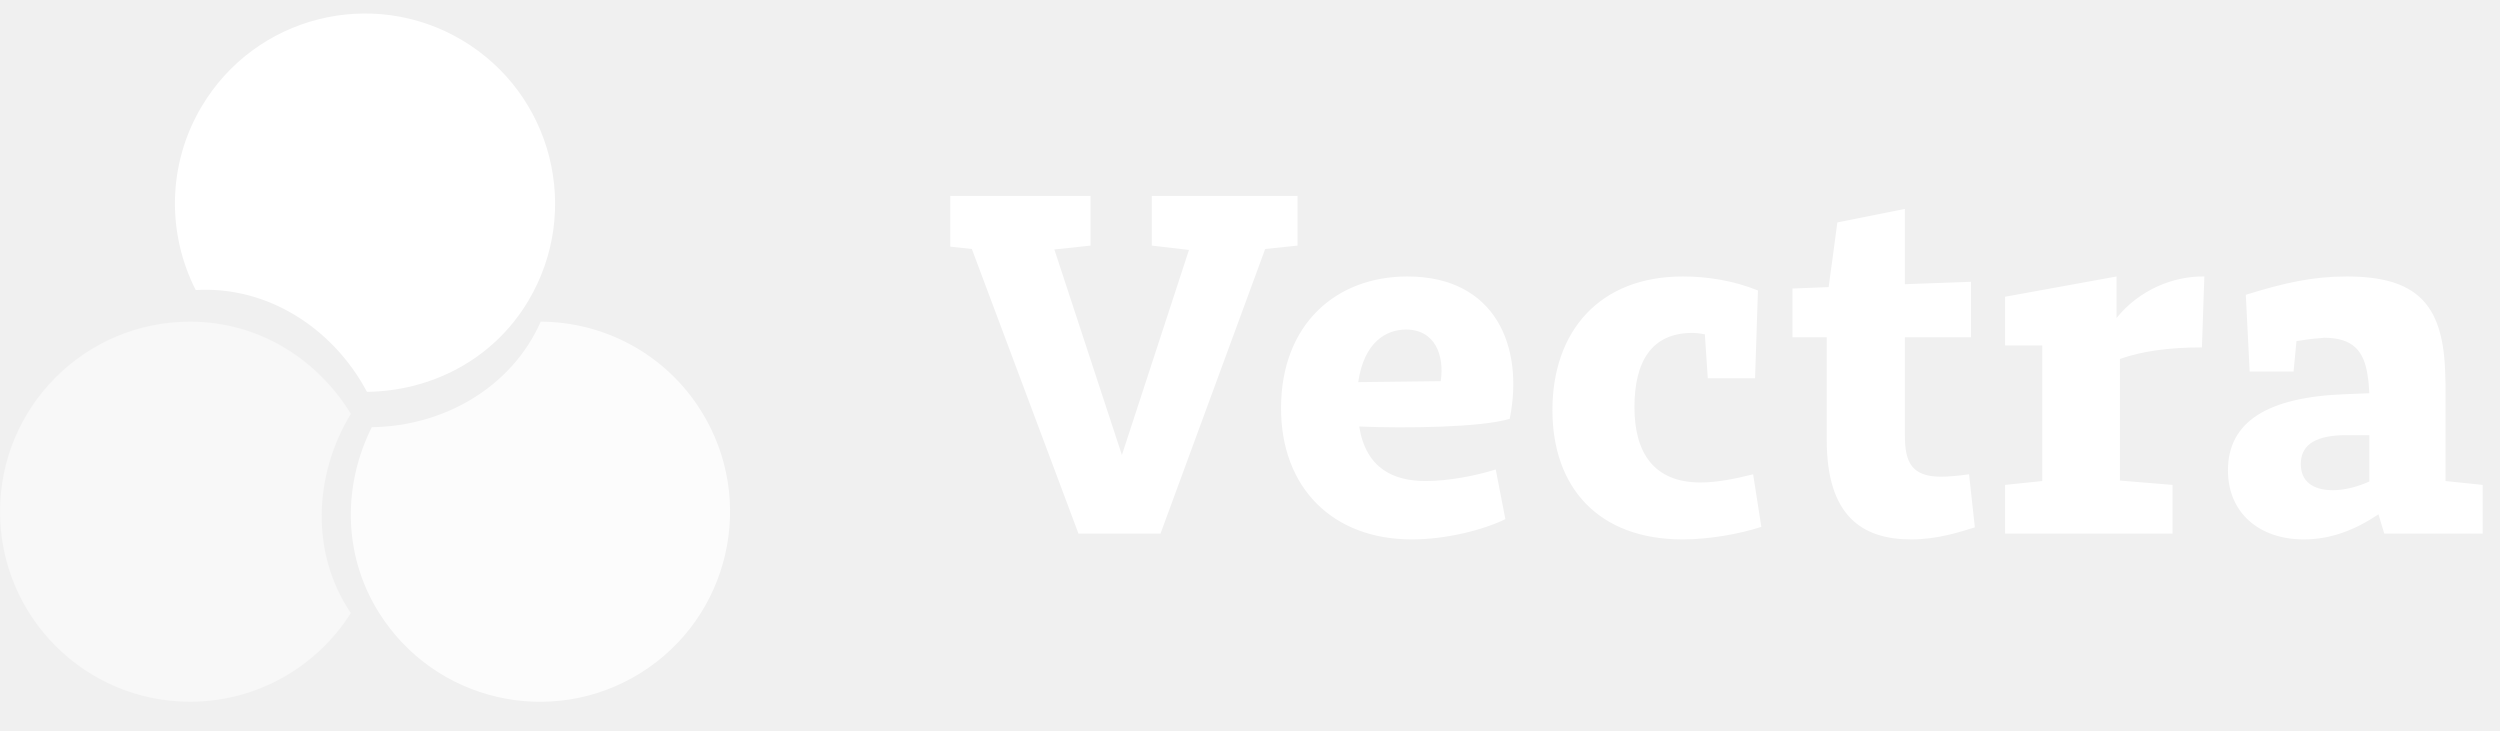
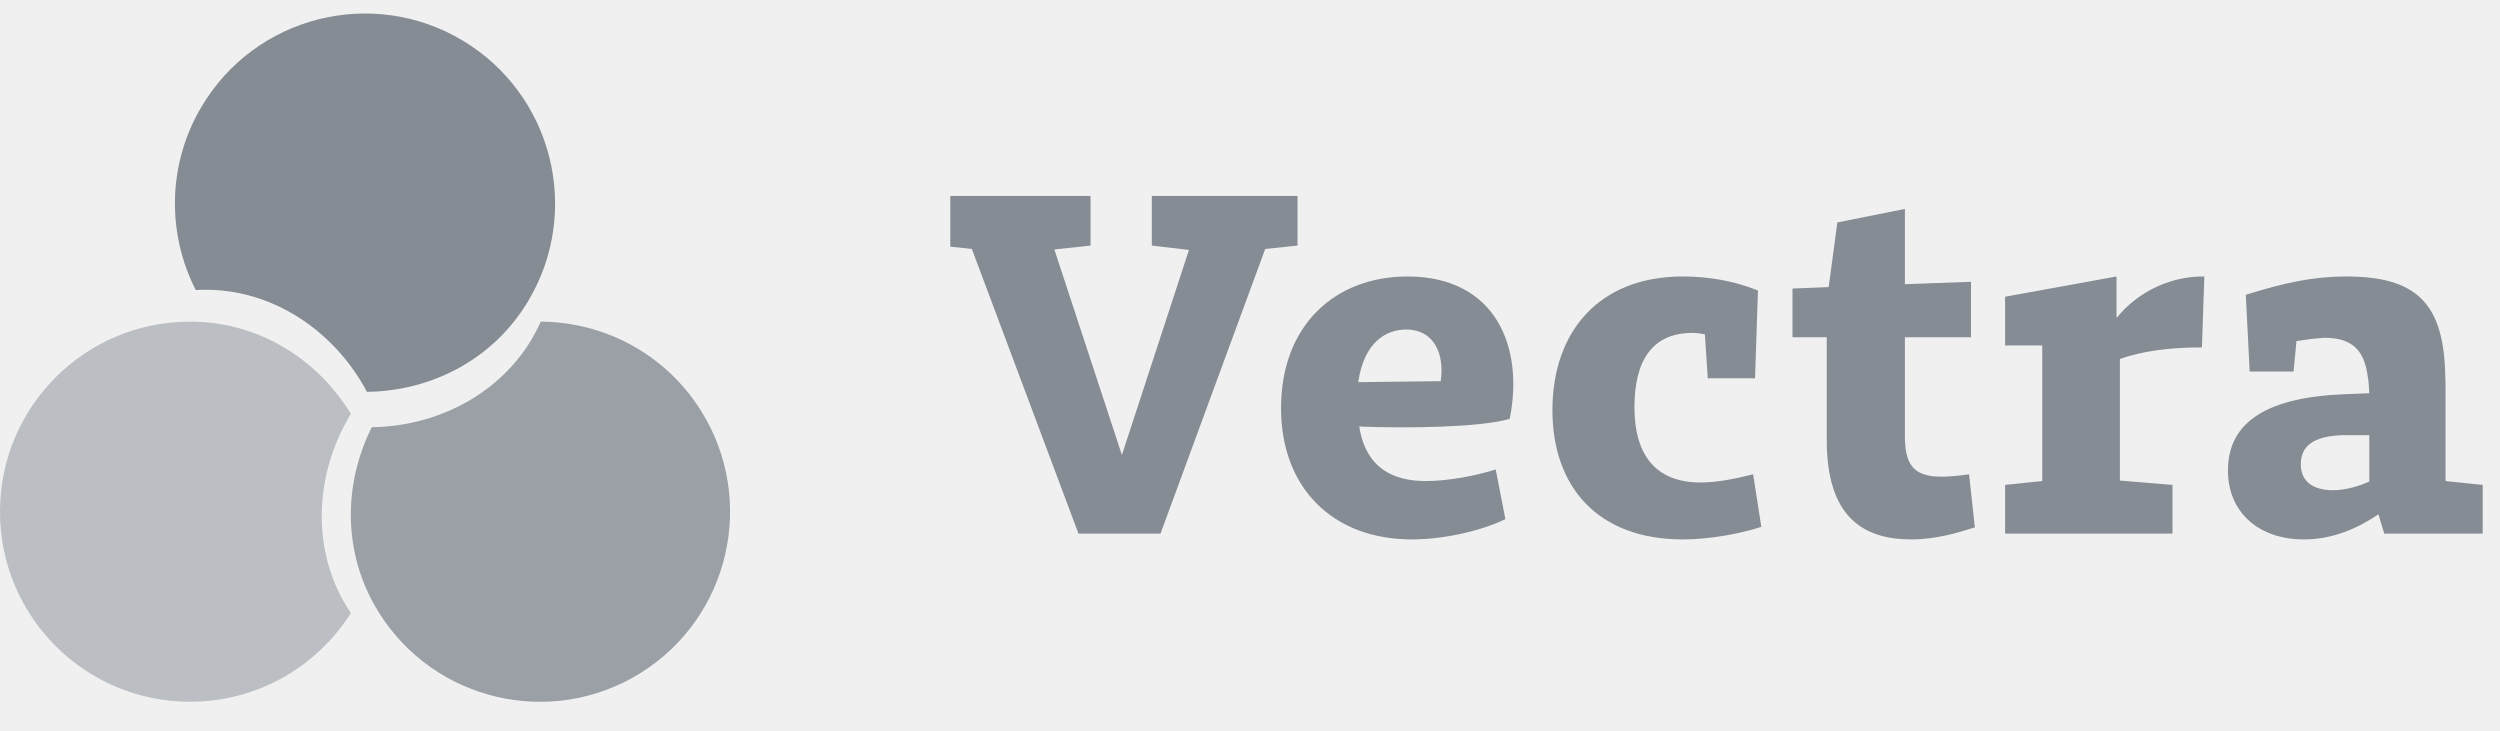
<svg xmlns="http://www.w3.org/2000/svg" width="171" height="50" viewBox="0 0 171 50" fill="none">
-   <path opacity="0.5" d="M24 41.931C21.697 45.578 17.631 48 13 48C5.82 48 0 42.18 0 35C0 27.82 5.82 22 13 22C17.761 22 21.752 24.622 24 28.307C21.435 32.533 21.248 37.881 24 41.931Z" fill="white" />
-   <path opacity="0.8" d="M36.985 22C41.297 22.02 45.506 24.185 47.96 28.113C51.765 34.201 49.913 42.222 43.825 46.026C37.736 49.831 29.716 47.979 25.911 41.891C23.388 37.853 23.497 33.079 25.43 29.22C30.373 29.155 35.008 26.48 36.985 22Z" fill="white" />
-   <path d="M13.388 19.84C11.43 15.997 11.426 11.265 13.793 7.283C17.461 1.112 25.439 -0.917 31.61 2.751C37.782 6.42 39.811 14.397 36.142 20.569C33.709 24.661 29.416 26.752 25.1 26.802C22.778 22.438 18.276 19.544 13.388 19.84Z" fill="white" />
+   <path opacity="0.5" d="M24 41.931C21.697 45.578 17.631 48 13 48C5.82 48 0 42.18 0 35C0 27.82 5.82 22 13 22C17.761 22 21.752 24.622 24 28.307C21.435 32.533 21.248 37.881 24 41.931Z" fill="#858C94" />
+   <path opacity="0.8" d="M36.985 22C41.297 22.02 45.506 24.185 47.96 28.113C51.765 34.201 49.913 42.222 43.825 46.026C37.736 49.831 29.716 47.979 25.911 41.891C23.388 37.853 23.497 33.079 25.43 29.22C30.373 29.155 35.008 26.48 36.985 22Z" fill="#858C94" />
+   <path d="M13.388 19.84C11.43 15.997 11.426 11.265 13.793 7.283C17.461 1.112 25.439 -0.917 31.61 2.751C37.782 6.42 39.811 14.397 36.142 20.569C33.709 24.661 29.416 26.752 25.1 26.802C22.778 22.438 18.276 19.544 13.388 19.84Z" fill="#858C94" />
  <g clip-path="url(#clip0_13011_583)">
-     <path d="M78.784 16.799V13.4H88.75V16.799L86.539 17.03L79.378 36.5H73.768L66.475 17.03L64.33 16.799V13.4H74.593V16.799L72.118 17.063L76.738 31.121L81.325 17.096L78.784 16.799ZM102.968 35.51C101.483 36.236 98.942 36.896 96.566 36.896C91.154 36.896 87.623 33.365 87.623 27.92C87.623 22.211 91.352 18.911 96.269 18.911C102.308 18.911 104.255 23.729 103.265 28.646C101.351 29.24 96.104 29.306 92.969 29.174C93.431 32.045 95.312 32.903 97.523 32.903C99.074 32.903 100.955 32.54 102.308 32.111L102.968 35.51ZM96.17 22.541C94.817 22.541 93.299 23.399 92.903 26.138L98.546 26.072C98.81 24.29 98.15 22.541 96.17 22.541ZM120.475 36.038C118.957 36.533 116.878 36.896 115.096 36.896C109.321 36.896 106.186 33.332 106.186 28.052C106.186 22.64 109.42 18.911 115.096 18.911C116.746 18.911 118.528 19.175 120.244 19.868L120.046 25.874H116.812L116.614 22.871C116.317 22.805 115.987 22.772 115.756 22.772C112.951 22.772 111.796 24.752 111.796 27.854C111.796 30.956 113.116 33.002 116.317 33.002C117.373 33.002 118.627 32.771 119.914 32.441L120.475 36.038ZM135.08 36.071C134.024 36.401 132.506 36.896 130.724 36.896C127.325 36.896 124.949 35.246 124.949 30.098V23.069H122.606V19.736L125.081 19.637L125.675 15.215L130.295 14.291V19.439L134.816 19.274V23.069H130.295V29.801C130.295 31.616 130.757 32.606 132.77 32.606C133.298 32.606 133.991 32.54 134.684 32.441L135.08 36.071ZM148.599 33.167V36.5H137.148V33.167L139.689 32.903V23.63H137.148V20.297L144.771 18.911V21.749C146.322 19.835 148.632 18.878 150.777 18.911L150.612 23.762C148.335 23.762 146.487 24.026 145.002 24.554V32.87L148.599 33.167ZM169.816 33.167V36.5H163.084L162.688 35.18C161.104 36.236 159.454 36.896 157.573 36.896C154.537 36.896 152.392 35.081 152.392 32.177C152.392 28.844 155.098 27.161 160.411 26.963L162.061 26.897C162.028 26.501 162.028 26.138 161.962 25.808C161.731 23.993 160.939 23.102 158.959 23.102C158.86 23.102 158.761 23.135 158.629 23.135C158.167 23.168 157.672 23.234 157.078 23.333L156.88 25.412H153.877L153.613 20.165C156.253 19.34 158.2 18.911 160.51 18.911C165.262 18.911 167.044 20.759 167.242 25.247C167.242 25.577 167.275 25.907 167.275 26.303V32.903L169.816 33.167ZM159.586 33.53C160.411 33.53 161.335 33.266 162.061 32.936V29.768H160.213C158.167 29.834 157.375 30.56 157.375 31.748C157.375 32.903 158.167 33.53 159.586 33.53Z" fill="white" />
+     <path d="M78.784 16.799V13.4H88.75V16.799L86.539 17.03L79.378 36.5H73.768L66.475 17.03L64.33 16.799V13.4H74.593V16.799L72.118 17.063L76.738 31.121L81.325 17.096L78.784 16.799ZM102.968 35.51C101.483 36.236 98.942 36.896 96.566 36.896C91.154 36.896 87.623 33.365 87.623 27.92C87.623 22.211 91.352 18.911 96.269 18.911C102.308 18.911 104.255 23.729 103.265 28.646C101.351 29.24 96.104 29.306 92.969 29.174C93.431 32.045 95.312 32.903 97.523 32.903C99.074 32.903 100.955 32.54 102.308 32.111L102.968 35.51ZM96.17 22.541C94.817 22.541 93.299 23.399 92.903 26.138L98.546 26.072C98.81 24.29 98.15 22.541 96.17 22.541ZM120.475 36.038C118.957 36.533 116.878 36.896 115.096 36.896C109.321 36.896 106.186 33.332 106.186 28.052C106.186 22.64 109.42 18.911 115.096 18.911C116.746 18.911 118.528 19.175 120.244 19.868L120.046 25.874H116.812L116.614 22.871C116.317 22.805 115.987 22.772 115.756 22.772C112.951 22.772 111.796 24.752 111.796 27.854C111.796 30.956 113.116 33.002 116.317 33.002C117.373 33.002 118.627 32.771 119.914 32.441L120.475 36.038ZM135.08 36.071C134.024 36.401 132.506 36.896 130.724 36.896C127.325 36.896 124.949 35.246 124.949 30.098V23.069H122.606V19.736L125.081 19.637L125.675 15.215L130.295 14.291V19.439L134.816 19.274V23.069H130.295V29.801C130.295 31.616 130.757 32.606 132.77 32.606C133.298 32.606 133.991 32.54 134.684 32.441L135.08 36.071ZM148.599 33.167V36.5H137.148V33.167L139.689 32.903V23.63H137.148V20.297L144.771 18.911V21.749C146.322 19.835 148.632 18.878 150.777 18.911L150.612 23.762C148.335 23.762 146.487 24.026 145.002 24.554V32.87L148.599 33.167ZM169.816 33.167V36.5H163.084L162.688 35.18C161.104 36.236 159.454 36.896 157.573 36.896C154.537 36.896 152.392 35.081 152.392 32.177C152.392 28.844 155.098 27.161 160.411 26.963L162.061 26.897C162.028 26.501 162.028 26.138 161.962 25.808C161.731 23.993 160.939 23.102 158.959 23.102C158.86 23.102 158.761 23.135 158.629 23.135C158.167 23.168 157.672 23.234 157.078 23.333L156.88 25.412H153.877L153.613 20.165C156.253 19.34 158.2 18.911 160.51 18.911C165.262 18.911 167.044 20.759 167.242 25.247C167.242 25.577 167.275 25.907 167.275 26.303V32.903L169.816 33.167ZM159.586 33.53C160.411 33.53 161.335 33.266 162.061 32.936V29.768H160.213C158.167 29.834 157.375 30.56 157.375 31.748C157.375 32.903 158.167 33.53 159.586 33.53Z" fill="#858C94" />
  </g>
  <defs>
    <clipPath id="clip0_13011_583">
-       <rect width="106" height="50" fill="white" transform="translate(65)" />
+       <rect width="106" height="50" fill="#858C94" transform="translate(65)" />
    </clipPath>
  </defs>
</svg>
